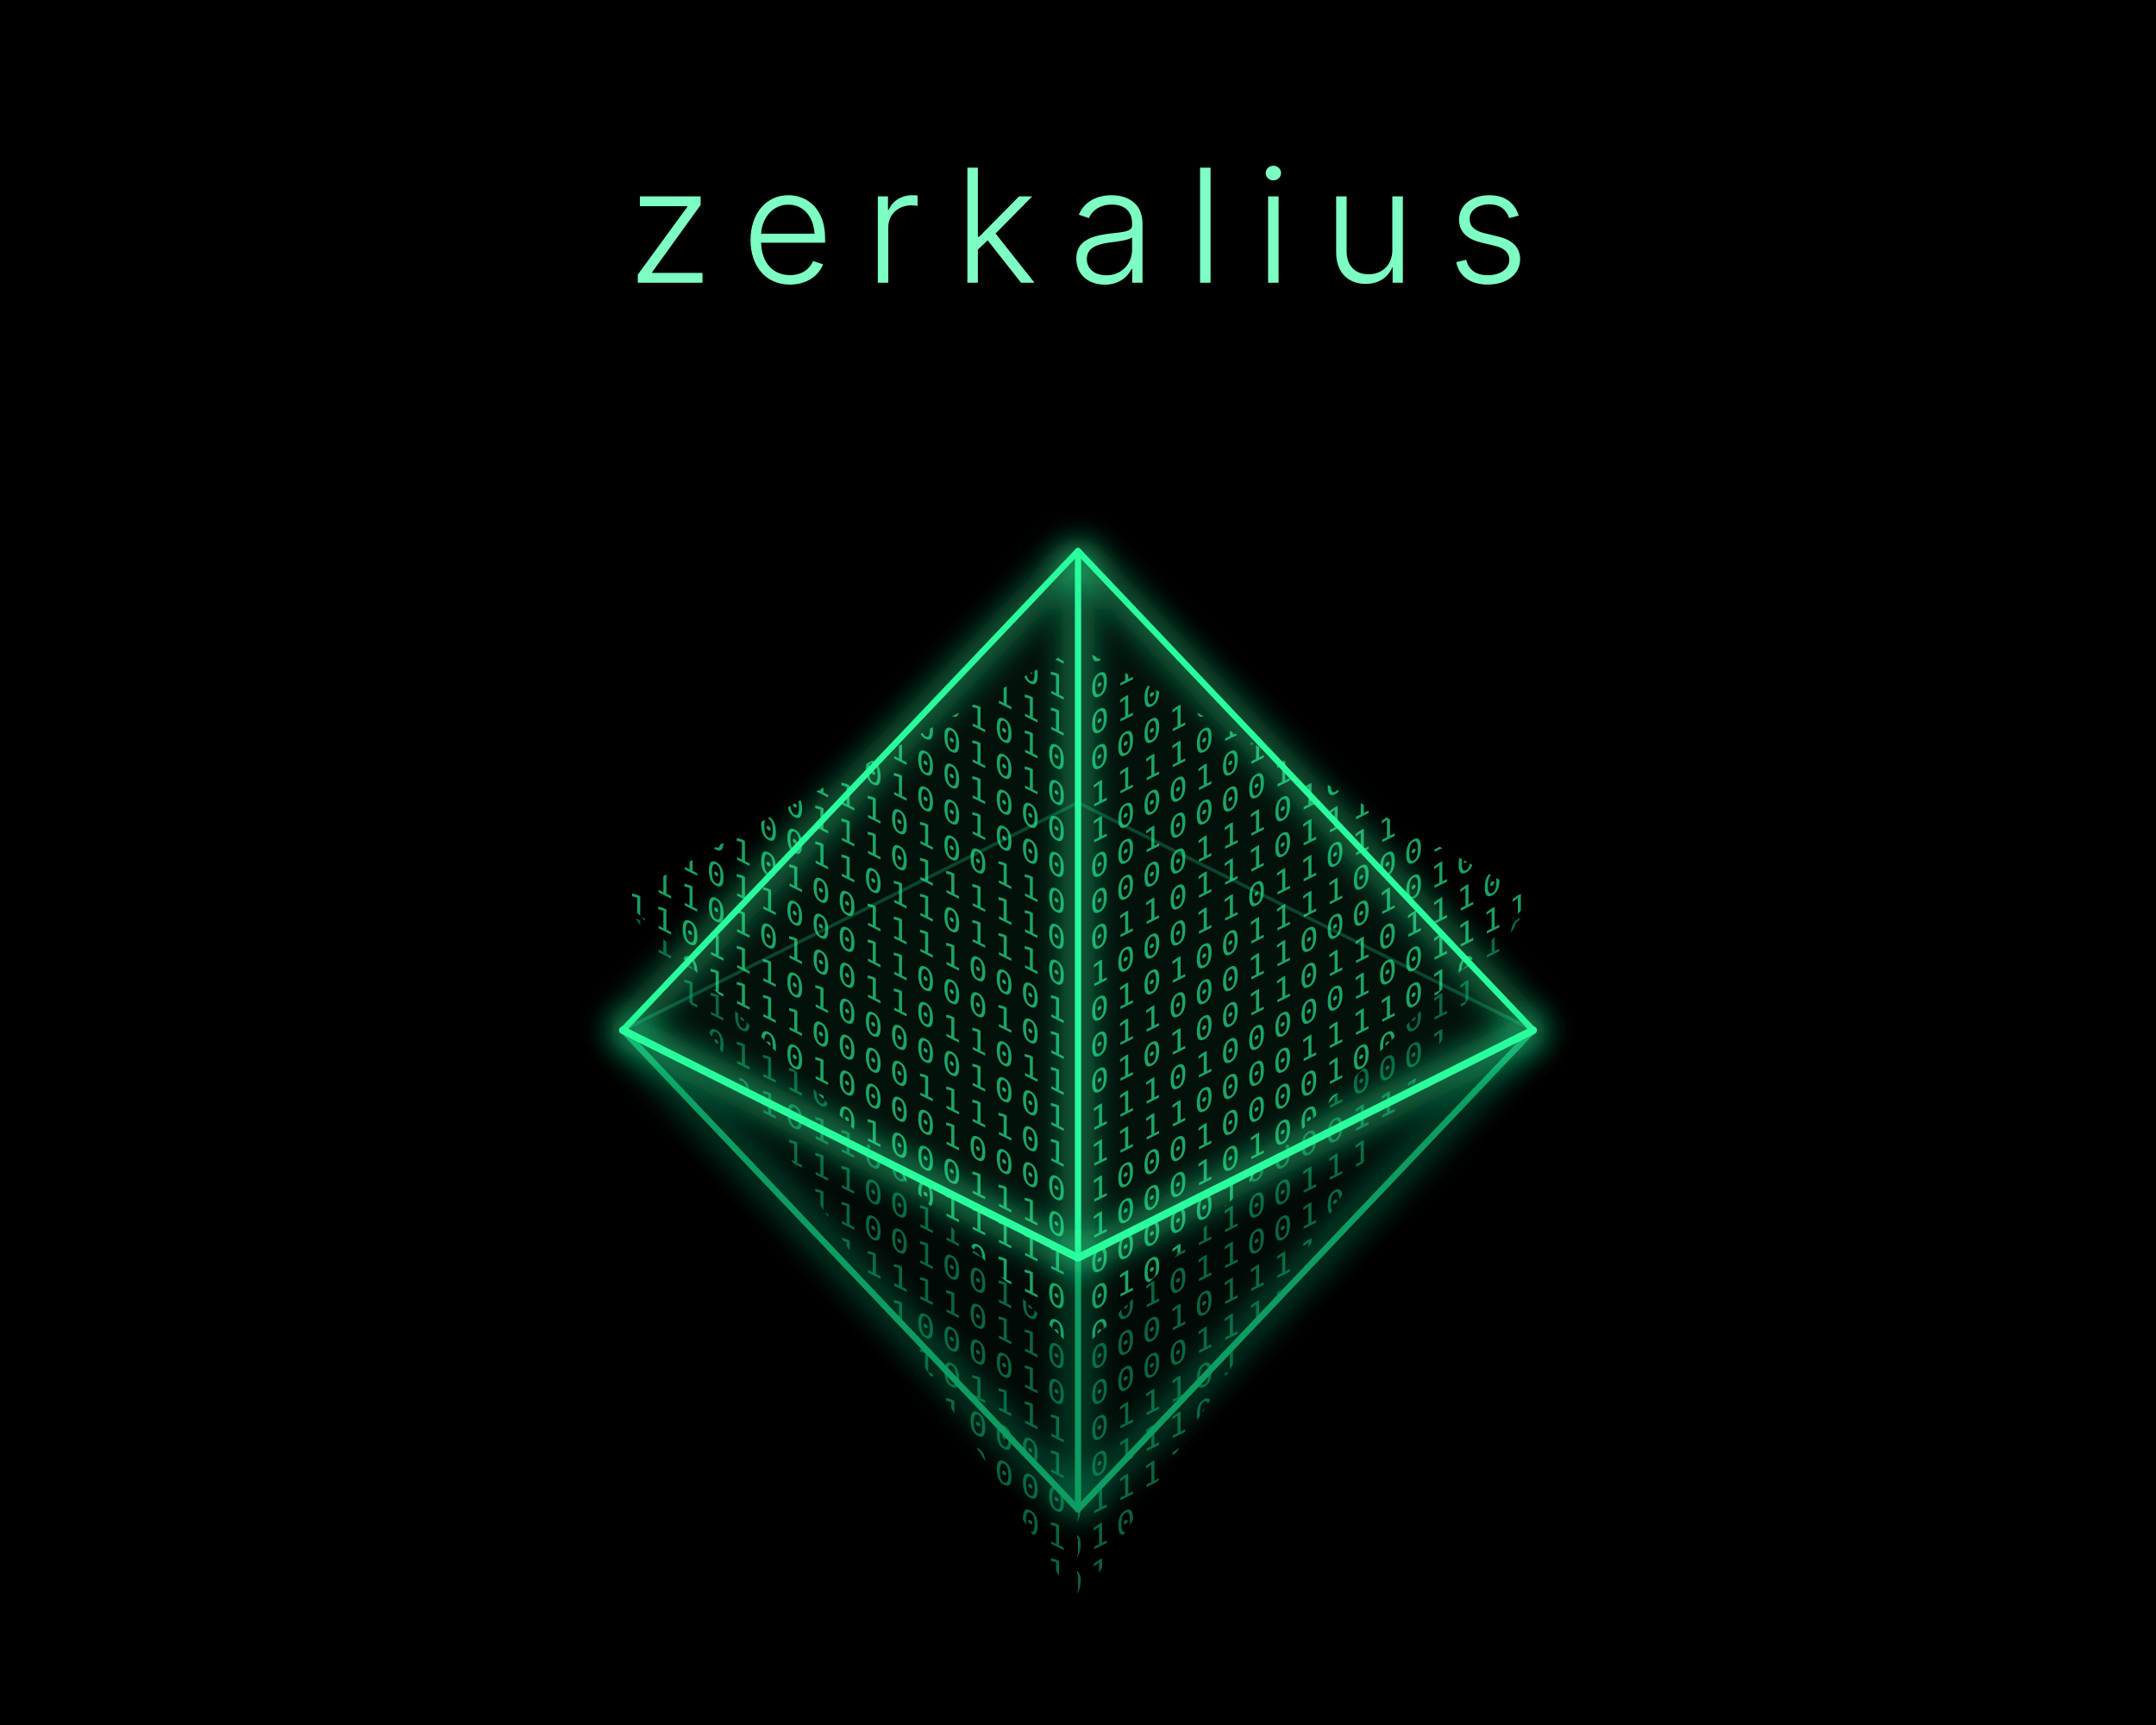
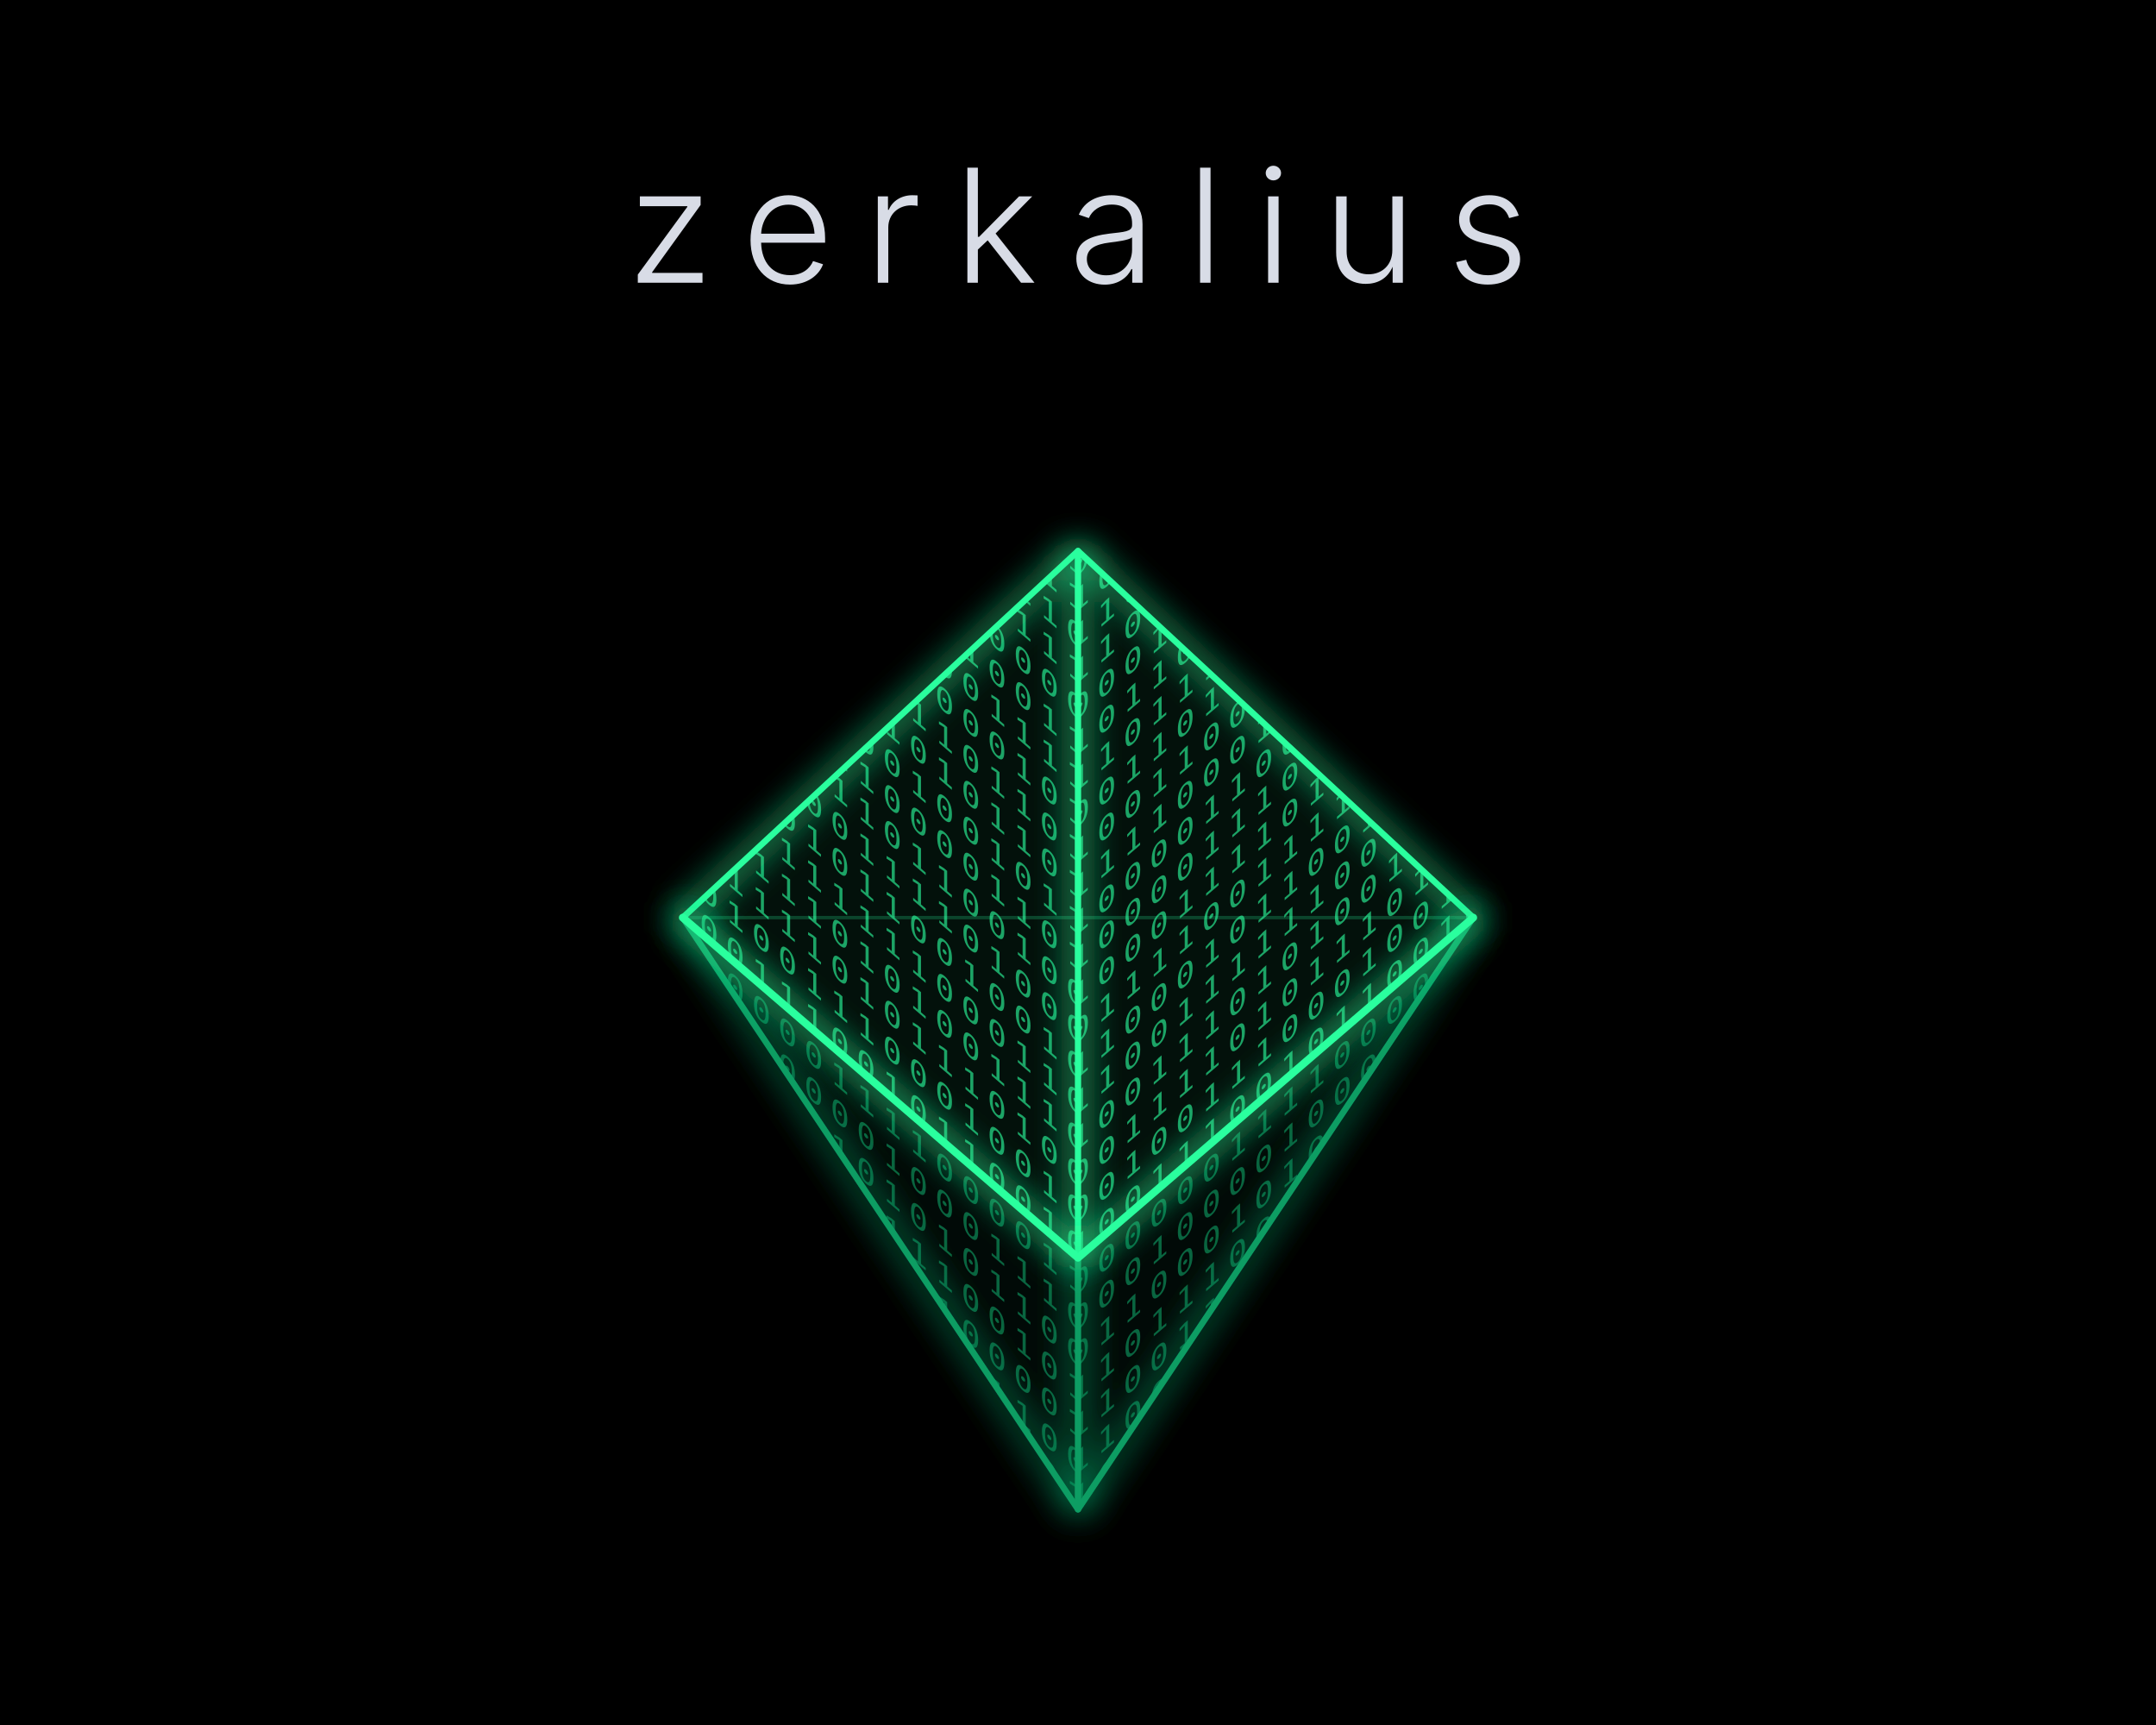
<svg xmlns="http://www.w3.org/2000/svg" viewBox="0 0 900 720" width="900" height="720">
  <defs>
    <clipPath id="fUL">
-       <polygon points="450,230 260,430 450,525" />
+       <polygon points="450,230 285,383 450,525" />
    </clipPath>
    <clipPath id="fUR">
-       <polygon points="450,230 450,525 640,430" />
+       <polygon points="450,230 450,525 615,383" />
    </clipPath>
    <clipPath id="fDL">
-       <polygon points="450,630 260,430 450,525" />
+       <polygon points="450,630 285,383 450,525" />
    </clipPath>
    <clipPath id="fDR">
-       <polygon points="450,630 450,525 640,430" />
+       <polygon points="450,630 450,525 615,383" />
    </clipPath>
    <filter id="gu" x="-60%" y="-60%" width="220%" height="220%">
      <feGaussianBlur stdDeviation="7" result="b" />
      <feMerge>
        <feMergeNode in="b" />
        <feMergeNode in="b" />
        <feMergeNode in="SourceGraphic" />
      </feMerge>
    </filter>
  </defs>
  <rect width="900" height="720" fill="#000000" />
-   <g stroke="#2bff9e" stroke-width="1.4" fill="none" opacity="0.22">
-     <polyline points="260,430 450,335 640,430" />
-     <line x1="450" y1="230" x2="450" y2="335" />
-   </g>
-   <g stroke="#0f9d63" stroke-width="1.4" fill="none" opacity="0.18">
-     <line x1="450" y1="630" x2="450" y2="335" />
-   </g>
-   <polygon points="450,230 260,430 450,525" fill="#2bff9e" opacity="0.07" />
-   <polygon points="450,230 450,525 640,430" fill="#2bff9e" opacity="0.07" />
-   <polygon points="450,630 260,430 450,525" fill="#0f9d63" opacity="0.07" />
-   <polygon points="450,630 450,525 640,430" fill="#0f9d63" opacity="0.07" />
-   <g clip-path="url(#fUL)" transform="translate(370,390) skewY(26.565) translate(-370,-390)" fill="#2bff9e" font-family="Consolas, monospace" font-size="13" letter-spacing="3.1" opacity="0.62">
-     <text x="370" y="195" text-anchor="middle">00001000010100111110100111000110001110100101</text>
-     <text x="370" y="210" text-anchor="middle">10000001110001011001001011110011010010011001</text>
-     <text x="370" y="225" text-anchor="middle">01100110101111101000011101000101010101100101</text>
-     <text x="370" y="240" text-anchor="middle">00101001101011000010001000111010111000101000</text>
-     <text x="370" y="255" text-anchor="middle">00010011100111101110000100101110111111001110</text>
-     <text x="370" y="270" text-anchor="middle">11110101100000001011100011111010111101101010</text>
-     <text x="370" y="285" text-anchor="middle">01000111100111100010101001010000111010101101</text>
-     <text x="370" y="300" text-anchor="middle">10011010111101111110111001010110101100111000</text>
-     <text x="370" y="315" text-anchor="middle">01101110110011010001011001000110111010000111</text>
-     <text x="370" y="330" text-anchor="middle">01100001111001100100001001000001010110101101</text>
-     <text x="370" y="345" text-anchor="middle">00000100000000000001110100110001111011100101</text>
-     <text x="370" y="360" text-anchor="middle">11011011010001001101110111110001100011010010</text>
-     <text x="370" y="375" text-anchor="middle">01001010010111110001101101110000000100001000</text>
-     <text x="370" y="390" text-anchor="middle">00111101010001001010011110001110101101001000</text>
-     <text x="370" y="405" text-anchor="middle">00110000000001101100011000101000011001111101</text>
-     <text x="370" y="420" text-anchor="middle">00101010001111101010011011011101110111001011</text>
-     <text x="370" y="435" text-anchor="middle">11010100010111011101000001001111000111111000</text>
-     <text x="370" y="450" text-anchor="middle">01111111001111011110000111101010011000010100</text>
-     <text x="370" y="465" text-anchor="middle">00101110101100110001000010000111000001001000</text>
-     <text x="370" y="480" text-anchor="middle">00000001001000010001010001110011110110100010</text>
-     <text x="370" y="495" text-anchor="middle">11011111000111100000100011111001011010011111</text>
-     <text x="370" y="510" text-anchor="middle">01001100110011101010101100110011000010011100</text>
-     <text x="370" y="525" text-anchor="middle">01111111100011101110111100110010110011100110</text>
-     <text x="370" y="540" text-anchor="middle">00110011000001001100100111001110011010110101</text>
-     <text x="370" y="555" text-anchor="middle">00110011011010001001100111001110000111111001</text>
-     <text x="370" y="570" text-anchor="middle">01001110011101001011101011010011010111001000</text>
-   </g>
-   <g clip-path="url(#fUR)" transform="translate(530,390) skewY(-26.565) translate(-530,-390)" fill="#2bff9e" font-family="Consolas, monospace" font-size="13" letter-spacing="3.1" opacity="0.62">
-     <text x="530" y="195" text-anchor="middle">00001000010100111110100111000110001110100101</text>
-     <text x="530" y="210" text-anchor="middle">10000001110001011001001011110011010010011001</text>
-     <text x="530" y="225" text-anchor="middle">01100110101111101000011101000101010101100101</text>
-     <text x="530" y="240" text-anchor="middle">00101001101011000010001000111010111000101000</text>
-     <text x="530" y="255" text-anchor="middle">00010011100111101110000100101110111111001110</text>
-     <text x="530" y="270" text-anchor="middle">11110101100000001011100011111010111101101010</text>
-     <text x="530" y="285" text-anchor="middle">01000111100111100010101001010000111010101101</text>
-     <text x="530" y="300" text-anchor="middle">10011010111101111110111001010110101100111000</text>
-     <text x="530" y="315" text-anchor="middle">01101110110011010001011001000110111010000111</text>
-     <text x="530" y="330" text-anchor="middle">01100001111001100100001001000001010110101101</text>
-     <text x="530" y="345" text-anchor="middle">00000100000000000001110100110001111011100101</text>
-     <text x="530" y="360" text-anchor="middle">11011011010001001101110111110001100011010010</text>
-     <text x="530" y="375" text-anchor="middle">01001010010111110001101101110000000100001000</text>
-     <text x="530" y="390" text-anchor="middle">00111101010001001010011110001110101101001000</text>
-     <text x="530" y="405" text-anchor="middle">00110000000001101100011000101000011001111101</text>
-     <text x="530" y="420" text-anchor="middle">00101010001111101010011011011101110111001011</text>
-     <text x="530" y="435" text-anchor="middle">11010100010111011101000001001111000111111000</text>
-     <text x="530" y="450" text-anchor="middle">01111111001111011110000111101010011000010100</text>
-     <text x="530" y="465" text-anchor="middle">00101110101100110001000010000111000001001000</text>
-     <text x="530" y="480" text-anchor="middle">00000001001000010001010001110011110110100010</text>
-     <text x="530" y="495" text-anchor="middle">11011111000111100000100011111001011010011111</text>
-     <text x="530" y="510" text-anchor="middle">01001100110011101010101100110011000010011100</text>
-     <text x="530" y="525" text-anchor="middle">01111111100011101110111100110010110011100110</text>
-     <text x="530" y="540" text-anchor="middle">00110011000001001100100111001110011010110101</text>
-     <text x="530" y="555" text-anchor="middle">00110011011010001001100111001110000111111001</text>
-     <text x="530" y="570" text-anchor="middle">01001110011101001011101011010011010111001000</text>
-   </g>
-   <g clip-path="url(#fDL)" transform="translate(370,490) skewY(26.565) translate(-370,-490)" fill="#0f9d63" font-family="Consolas, monospace" font-size="13" letter-spacing="3.1" opacity="0.62">
-     <text x="370" y="295" text-anchor="middle">11110111101011000001011000111001110001011010</text>
-     <text x="370" y="310" text-anchor="middle">01111110001110100110110100001100101101100110</text>
-     <text x="370" y="325" text-anchor="middle">10011001010000010111100010111010101010011010</text>
-     <text x="370" y="340" text-anchor="middle">11010110010100111101110111000101000111010111</text>
-     <text x="370" y="355" text-anchor="middle">11101100011000010001111011010001000000110001</text>
-     <text x="370" y="370" text-anchor="middle">00001010011111110100011100000101000010010101</text>
-     <text x="370" y="385" text-anchor="middle">10111000011000011101010110101111000101010010</text>
-     <text x="370" y="400" text-anchor="middle">01100101000010000001000110101001010011000111</text>
-     <text x="370" y="415" text-anchor="middle">10010001001100101110100110111001000101111000</text>
-     <text x="370" y="430" text-anchor="middle">10011110000110011011110110111110101001010010</text>
-     <text x="370" y="445" text-anchor="middle">11111011111111111110001011001110000100011010</text>
-     <text x="370" y="460" text-anchor="middle">00100100101110110010001000001110011100101101</text>
-     <text x="370" y="475" text-anchor="middle">10110101101000001110010010001111111011110111</text>
-     <text x="370" y="490" text-anchor="middle">11000010101110110101100001110001010010110111</text>
-     <text x="370" y="505" text-anchor="middle">11001111111110010011100111010111100110000010</text>
-     <text x="370" y="520" text-anchor="middle">11010101110000010101100100100010001000110100</text>
-     <text x="370" y="535" text-anchor="middle">00101011101000100010111110110000111000000111</text>
-     <text x="370" y="550" text-anchor="middle">10000000110000100001111000010101100111101011</text>
-     <text x="370" y="565" text-anchor="middle">11010001010011001110111101111000111110110111</text>
-     <text x="370" y="580" text-anchor="middle">11111110110111101110101110001100001001011101</text>
-     <text x="370" y="595" text-anchor="middle">00100000111000011111011100000110100101100000</text>
-     <text x="370" y="610" text-anchor="middle">10110011001100010101010011001100111101100011</text>
-     <text x="370" y="625" text-anchor="middle">10000000011100010001000011001101001100011001</text>
-     <text x="370" y="640" text-anchor="middle">11001100111110110011011000110001100101001010</text>
-     <text x="370" y="655" text-anchor="middle">11001100100101110110011000110001111000000110</text>
-     <text x="370" y="670" text-anchor="middle">10110001100010110100010100101100101000110111</text>
-   </g>
-   <g clip-path="url(#fDR)" transform="translate(530,490) skewY(-26.565) translate(-530,-490)" fill="#0f9d63" font-family="Consolas, monospace" font-size="13" letter-spacing="3.1" opacity="0.62">
-     <text x="530" y="295" text-anchor="middle">11110111101011000001011000111001110001011010</text>
-     <text x="530" y="310" text-anchor="middle">01111110001110100110110100001100101101100110</text>
-     <text x="530" y="325" text-anchor="middle">10011001010000010111100010111010101010011010</text>
-     <text x="530" y="340" text-anchor="middle">11010110010100111101110111000101000111010111</text>
-     <text x="530" y="355" text-anchor="middle">11101100011000010001111011010001000000110001</text>
-     <text x="530" y="370" text-anchor="middle">00001010011111110100011100000101000010010101</text>
-     <text x="530" y="385" text-anchor="middle">10111000011000011101010110101111000101010010</text>
-     <text x="530" y="400" text-anchor="middle">01100101000010000001000110101001010011000111</text>
-     <text x="530" y="415" text-anchor="middle">10010001001100101110100110111001000101111000</text>
-     <text x="530" y="430" text-anchor="middle">10011110000110011011110110111110101001010010</text>
-     <text x="530" y="445" text-anchor="middle">11111011111111111110001011001110000100011010</text>
-     <text x="530" y="460" text-anchor="middle">00100100101110110010001000001110011100101101</text>
-     <text x="530" y="475" text-anchor="middle">10110101101000001110010010001111111011110111</text>
-     <text x="530" y="490" text-anchor="middle">11000010101110110101100001110001010010110111</text>
-     <text x="530" y="505" text-anchor="middle">11001111111110010011100111010111100110000010</text>
-     <text x="530" y="520" text-anchor="middle">11010101110000010101100100100010001000110100</text>
-     <text x="530" y="535" text-anchor="middle">00101011101000100010111110110000111000000111</text>
-     <text x="530" y="550" text-anchor="middle">10000000110000100001111000010101100111101011</text>
-     <text x="530" y="565" text-anchor="middle">11010001010011001110111101111000111110110111</text>
-     <text x="530" y="580" text-anchor="middle">11111110110111101110101110001100001001011101</text>
-     <text x="530" y="595" text-anchor="middle">00100000111000011111011100000110100101100000</text>
-     <text x="530" y="610" text-anchor="middle">10110011001100010101010011001100111101100011</text>
-     <text x="530" y="625" text-anchor="middle">10000000011100010001000011001101001100011001</text>
-     <text x="530" y="640" text-anchor="middle">11001100111110110011011000110001100101001010</text>
-     <text x="530" y="655" text-anchor="middle">11001100100101110110011000110001111000000110</text>
-     <text x="530" y="670" text-anchor="middle">10110001100010110100010100101100101000110111</text>
+   <line x1="285" y1="383" x2="615" y2="383" stroke="#2bff9e" stroke-width="1.4" opacity="0.22" />
+   <polygon points="450,230 285,383 450,525" fill="#2bff9e" opacity="0.07" />
+   <polygon points="450,230 450,525 615,383" fill="#2bff9e" opacity="0.07" />
+   <polygon points="450,630 285,383 450,525" fill="#0f9d63" opacity="0.07" />
+   <polygon points="450,630 450,525 615,383" fill="#0f9d63" opacity="0.07" />
+   <g clip-path="url(#fUL)">
+     <g transform="translate(450,390) skewY(40.715) translate(-450,-390)" fill="#2bff9e" font-family="Consolas, monospace" font-size="13" letter-spacing="3.1" opacity="0.62">
+       <text x="367" y="150" text-anchor="middle">10110101110111101000101010101111110110101000</text>
+       <text x="367" y="165" text-anchor="middle">01010110100010010010101100001011111010010101</text>
+       <text x="367" y="180" text-anchor="middle">00010111100100110110010111001111011010101100</text>
+       <text x="367" y="195" text-anchor="middle">01010000000110100011010000011010111111000010</text>
+       <text x="367" y="210" text-anchor="middle">11010100100111001011111011101011100101100010</text>
+       <text x="367" y="225" text-anchor="middle">10111111010111000000101100001011100001110000</text>
+       <text x="367" y="240" text-anchor="middle">01101010111001001100111111001111000001001010</text>
+       <text x="367" y="255" text-anchor="middle">11010111000101100100010000001111100011101100</text>
+       <text x="367" y="270" text-anchor="middle">11000001100011110000101001111001101101101000</text>
+       <text x="367" y="285" text-anchor="middle">11101100000101110100001000011111010100000011</text>
+       <text x="367" y="300" text-anchor="middle">11001100010100000110010011000010111011011101</text>
+       <text x="367" y="315" text-anchor="middle">10101111010101101101101111001110001110011101</text>
+       <text x="367" y="330" text-anchor="middle">00000100111100110111110100111101110010011010</text>
+       <text x="367" y="345" text-anchor="middle">00011011101001001101100100010100011011001111</text>
+       <text x="367" y="360" text-anchor="middle">00100010100100100110011110110111001000011011</text>
+       <text x="367" y="375" text-anchor="middle">00000111001001111100011010110110100000111100</text>
+       <text x="367" y="390" text-anchor="middle">11111101010101100001100100101101111000000101</text>
+       <text x="367" y="405" text-anchor="middle">01101000100100100001110000110110101000010011</text>
+       <text x="367" y="420" text-anchor="middle">01011001101100100011110110010010100000000111</text>
+       <text x="367" y="435" text-anchor="middle">10110010001101011110011110100011000101010111</text>
+       <text x="367" y="450" text-anchor="middle">11100011011100110001011001001010000011001110</text>
+       <text x="367" y="465" text-anchor="middle">01001011001101110011111100011010000000010010</text>
+       <text x="367" y="480" text-anchor="middle">01010111110101100111010100111000001100101010</text>
+       <text x="367" y="495" text-anchor="middle">11110110111111001111010111010010001100111110</text>
+       <text x="367" y="510" text-anchor="middle">01100111000100001001110001001000001010011011</text>
+       <text x="367" y="525" text-anchor="middle">10101011011000100111001011001001001100100011</text>
+       <text x="367" y="540" text-anchor="middle">10111001101100111111000011110001010101100100</text>
+       <text x="367" y="555" text-anchor="middle">01111011000110111011110111000110101001101011</text>
+       <text x="367" y="570" text-anchor="middle">10010111001000100111010101001101001000111000</text>
+       <text x="367" y="585" text-anchor="middle">01101101001100001000110001101011110000111100</text>
+       <text x="367" y="600" text-anchor="middle">00100011011111001100001101111001101011101111</text>
+       <text x="367" y="615" text-anchor="middle">10011001001110001110111110001100110100101101</text>
+       <text x="367" y="630" text-anchor="middle">11111110000000011111010110011011111010101000</text>
+       <text x="367" y="645" text-anchor="middle">00001001000110000010010011101011110000101010</text>
+       <text x="367" y="660" text-anchor="middle">11001111101101011010100011100111000001010111</text>
+       <text x="367" y="675" text-anchor="middle">10101001010010101001111011100001010110010001</text>
+       <text x="367" y="690" text-anchor="middle">10111001011000110011010001101100010000101100</text>
+       <text x="367" y="705" text-anchor="middle">01100100010111111111001000000010000110111101</text>
+     </g>
+   </g>
+   <g clip-path="url(#fUR)">
+     <g transform="translate(450,390) skewY(-40.715) translate(-450,-390)" fill="#2bff9e" font-family="Consolas, monospace" font-size="13" letter-spacing="3.1" opacity="0.62">
+       <text x="533" y="150" text-anchor="middle">10110101110111101000101010101111110110101000</text>
+       <text x="533" y="165" text-anchor="middle">01010110100010010010101100001011111010010101</text>
+       <text x="533" y="180" text-anchor="middle">00010111100100110110010111001111011010101100</text>
+       <text x="533" y="195" text-anchor="middle">01010000000110100011010000011010111111000010</text>
+       <text x="533" y="210" text-anchor="middle">11010100100111001011111011101011100101100010</text>
+       <text x="533" y="225" text-anchor="middle">10111111010111000000101100001011100001110000</text>
+       <text x="533" y="240" text-anchor="middle">01101010111001001100111111001111000001001010</text>
+       <text x="533" y="255" text-anchor="middle">11010111000101100100010000001111100011101100</text>
+       <text x="533" y="270" text-anchor="middle">11000001100011110000101001111001101101101000</text>
+       <text x="533" y="285" text-anchor="middle">11101100000101110100001000011111010100000011</text>
+       <text x="533" y="300" text-anchor="middle">11001100010100000110010011000010111011011101</text>
+       <text x="533" y="315" text-anchor="middle">10101111010101101101101111001110001110011101</text>
+       <text x="533" y="330" text-anchor="middle">00000100111100110111110100111101110010011010</text>
+       <text x="533" y="345" text-anchor="middle">00011011101001001101100100010100011011001111</text>
+       <text x="533" y="360" text-anchor="middle">00100010100100100110011110110111001000011011</text>
+       <text x="533" y="375" text-anchor="middle">00000111001001111100011010110110100000111100</text>
+       <text x="533" y="390" text-anchor="middle">11111101010101100001100100101101111000000101</text>
+       <text x="533" y="405" text-anchor="middle">01101000100100100001110000110110101000010011</text>
+       <text x="533" y="420" text-anchor="middle">01011001101100100011110110010010100000000111</text>
+       <text x="533" y="435" text-anchor="middle">10110010001101011110011110100011000101010111</text>
+       <text x="533" y="450" text-anchor="middle">11100011011100110001011001001010000011001110</text>
+       <text x="533" y="465" text-anchor="middle">01001011001101110011111100011010000000010010</text>
+       <text x="533" y="480" text-anchor="middle">01010111110101100111010100111000001100101010</text>
+       <text x="533" y="495" text-anchor="middle">11110110111111001111010111010010001100111110</text>
+       <text x="533" y="510" text-anchor="middle">01100111000100001001110001001000001010011011</text>
+       <text x="533" y="525" text-anchor="middle">10101011011000100111001011001001001100100011</text>
+       <text x="533" y="540" text-anchor="middle">10111001101100111111000011110001010101100100</text>
+       <text x="533" y="555" text-anchor="middle">01111011000110111011110111000110101001101011</text>
+       <text x="533" y="570" text-anchor="middle">10010111001000100111010101001101001000111000</text>
+       <text x="533" y="585" text-anchor="middle">01101101001100001000110001101011110000111100</text>
+       <text x="533" y="600" text-anchor="middle">00100011011111001100001101111001101011101111</text>
+       <text x="533" y="615" text-anchor="middle">10011001001110001110111110001100110100101101</text>
+       <text x="533" y="630" text-anchor="middle">11111110000000011111010110011011111010101000</text>
+       <text x="533" y="645" text-anchor="middle">00001001000110000010010011101011110000101010</text>
+       <text x="533" y="660" text-anchor="middle">11001111101101011010100011100111000001010111</text>
+       <text x="533" y="675" text-anchor="middle">10101001010010101001111011100001010110010001</text>
+       <text x="533" y="690" text-anchor="middle">10111001011000110011010001101100010000101100</text>
+       <text x="533" y="705" text-anchor="middle">01100100010111111111001000000010000110111101</text>
+     </g>
+   </g>
+   <g clip-path="url(#fDL)">
+     <g transform="translate(450,390) skewY(40.715) translate(-450,-390)" fill="#0f9d63" font-family="Consolas, monospace" font-size="13" letter-spacing="3.1" opacity="0.62">
+       <text x="367" y="150" text-anchor="middle">01001010001000010111010101010000001001010111</text>
+       <text x="367" y="165" text-anchor="middle">10101001011101101101010011110100000101101010</text>
+       <text x="367" y="180" text-anchor="middle">11101000011011001001101000110000100101010011</text>
+       <text x="367" y="195" text-anchor="middle">10101111111001011100101111100101000000111101</text>
+       <text x="367" y="210" text-anchor="middle">00101011011000110100000100010100011010011101</text>
+       <text x="367" y="225" text-anchor="middle">01000000101000111111010011110100011110001111</text>
+       <text x="367" y="240" text-anchor="middle">10010101000110110011000000110000111110110101</text>
+       <text x="367" y="255" text-anchor="middle">00101000111010011011101111110000011100010011</text>
+       <text x="367" y="270" text-anchor="middle">00111110011100001111010110000110010010010111</text>
+       <text x="367" y="285" text-anchor="middle">00010011111010001011110111100000101011111100</text>
+       <text x="367" y="300" text-anchor="middle">00110011101011111001101100111101000100100010</text>
+       <text x="367" y="315" text-anchor="middle">01010000101010010010010000110001110001100010</text>
+       <text x="367" y="330" text-anchor="middle">11111011000011001000001011000010001101100101</text>
+       <text x="367" y="345" text-anchor="middle">11100100010110110010011011101011100100110000</text>
+       <text x="367" y="360" text-anchor="middle">11011101011011011001100001001000110111100100</text>
+       <text x="367" y="375" text-anchor="middle">11111000110110000011100101001001011111000011</text>
+       <text x="367" y="390" text-anchor="middle">00000010101010011110011011010010000111111010</text>
+       <text x="367" y="405" text-anchor="middle">10010111011011011110001111001001010111101100</text>
+       <text x="367" y="420" text-anchor="middle">10100110010011011100001001101101011111111000</text>
+       <text x="367" y="435" text-anchor="middle">01001101110010100001100001011100111010101000</text>
+       <text x="367" y="450" text-anchor="middle">00011100100011001110100110110101111100110001</text>
+       <text x="367" y="465" text-anchor="middle">10110100110010001100000011100101111111101101</text>
+       <text x="367" y="480" text-anchor="middle">10101000001010011000101011000111110011010101</text>
+       <text x="367" y="495" text-anchor="middle">00001001000000110000101000101101110011000001</text>
+       <text x="367" y="510" text-anchor="middle">10011000111011110110001110110111110101100100</text>
+       <text x="367" y="525" text-anchor="middle">01010100100111011000110100110110110011011100</text>
+       <text x="367" y="540" text-anchor="middle">01000110010011000000111100001110101010011011</text>
+       <text x="367" y="555" text-anchor="middle">10000100111001000100001000111001010110010100</text>
+       <text x="367" y="570" text-anchor="middle">01101000110111011000101010110010110111000111</text>
+       <text x="367" y="585" text-anchor="middle">10010010110011110111001110010100001111000011</text>
+       <text x="367" y="600" text-anchor="middle">11011100100000110011110010000110010100010000</text>
+       <text x="367" y="615" text-anchor="middle">01100110110001110001000001110011001011010010</text>
+       <text x="367" y="630" text-anchor="middle">00000001111111100000101001100100000101010111</text>
+       <text x="367" y="645" text-anchor="middle">11110110111001111101101100010100001111010101</text>
+       <text x="367" y="660" text-anchor="middle">00110000010010100101011100011000111110101000</text>
+       <text x="367" y="675" text-anchor="middle">01010110101101010110000100011110101001101110</text>
+       <text x="367" y="690" text-anchor="middle">01000110100111001100101110010011101111010011</text>
+       <text x="367" y="705" text-anchor="middle">10011011101000000000110111111101111001000010</text>
+     </g>
+   </g>
+   <g clip-path="url(#fDR)">
+     <g transform="translate(450,390) skewY(-40.715) translate(-450,-390)" fill="#0f9d63" font-family="Consolas, monospace" font-size="13" letter-spacing="3.1" opacity="0.62">
+       <text x="533" y="150" text-anchor="middle">01001010001000010111010101010000001001010111</text>
+       <text x="533" y="165" text-anchor="middle">10101001011101101101010011110100000101101010</text>
+       <text x="533" y="180" text-anchor="middle">11101000011011001001101000110000100101010011</text>
+       <text x="533" y="195" text-anchor="middle">10101111111001011100101111100101000000111101</text>
+       <text x="533" y="210" text-anchor="middle">00101011011000110100000100010100011010011101</text>
+       <text x="533" y="225" text-anchor="middle">01000000101000111111010011110100011110001111</text>
+       <text x="533" y="240" text-anchor="middle">10010101000110110011000000110000111110110101</text>
+       <text x="533" y="255" text-anchor="middle">00101000111010011011101111110000011100010011</text>
+       <text x="533" y="270" text-anchor="middle">00111110011100001111010110000110010010010111</text>
+       <text x="533" y="285" text-anchor="middle">00010011111010001011110111100000101011111100</text>
+       <text x="533" y="300" text-anchor="middle">00110011101011111001101100111101000100100010</text>
+       <text x="533" y="315" text-anchor="middle">01010000101010010010010000110001110001100010</text>
+       <text x="533" y="330" text-anchor="middle">11111011000011001000001011000010001101100101</text>
+       <text x="533" y="345" text-anchor="middle">11100100010110110010011011101011100100110000</text>
+       <text x="533" y="360" text-anchor="middle">11011101011011011001100001001000110111100100</text>
+       <text x="533" y="375" text-anchor="middle">11111000110110000011100101001001011111000011</text>
+       <text x="533" y="390" text-anchor="middle">00000010101010011110011011010010000111111010</text>
+       <text x="533" y="405" text-anchor="middle">10010111011011011110001111001001010111101100</text>
+       <text x="533" y="420" text-anchor="middle">10100110010011011100001001101101011111111000</text>
+       <text x="533" y="435" text-anchor="middle">01001101110010100001100001011100111010101000</text>
+       <text x="533" y="450" text-anchor="middle">00011100100011001110100110110101111100110001</text>
+       <text x="533" y="465" text-anchor="middle">10110100110010001100000011100101111111101101</text>
+       <text x="533" y="480" text-anchor="middle">10101000001010011000101011000111110011010101</text>
+       <text x="533" y="495" text-anchor="middle">00001001000000110000101000101101110011000001</text>
+       <text x="533" y="510" text-anchor="middle">10011000111011110110001110110111110101100100</text>
+       <text x="533" y="525" text-anchor="middle">01010100100111011000110100110110110011011100</text>
+       <text x="533" y="540" text-anchor="middle">01000110010011000000111100001110101010011011</text>
+       <text x="533" y="555" text-anchor="middle">10000100111001000100001000111001010110010100</text>
+       <text x="533" y="570" text-anchor="middle">01101000110111011000101010110010110111000111</text>
+       <text x="533" y="585" text-anchor="middle">10010010110011110111001110010100001111000011</text>
+       <text x="533" y="600" text-anchor="middle">11011100100000110011110010000110010100010000</text>
+       <text x="533" y="615" text-anchor="middle">01100110110001110001000001110011001011010010</text>
+       <text x="533" y="630" text-anchor="middle">00000001111111100000101001100100000101010111</text>
+       <text x="533" y="645" text-anchor="middle">11110110111001111101101100010100001111010101</text>
+       <text x="533" y="660" text-anchor="middle">00110000010010100101011100011000111110101000</text>
+       <text x="533" y="675" text-anchor="middle">01010110101101010110000100011110101001101110</text>
+       <text x="533" y="690" text-anchor="middle">01000110100111001100101110010011101111010011</text>
+       <text x="533" y="705" text-anchor="middle">10011011101000000000110111111101111001000010</text>
+     </g>
  </g>
  <g fill="none" stroke-linejoin="round" stroke-linecap="round" filter="url(#gu)">
    <g stroke="#2bff9e" stroke-width="2.6">
-       <polyline points="260,430 450,230 640,430" />
+       <polyline points="285,383 450,230 615,383" />
      <line x1="450" y1="230" x2="450" y2="525" />
    </g>
  </g>
  <g fill="none" stroke-linejoin="round" stroke-linecap="round" filter="url(#gu)">
    <g stroke="#0f9d63" stroke-width="2.6">
-       <polyline points="260,430 450,630 640,430" />
+       <polyline points="285,383 450,630 615,383" />
      <line x1="450" y1="630" x2="450" y2="525" />
    </g>
  </g>
  <g filter="url(#gu)">
-     <polyline points="260,430 450,525 640,430" fill="none" stroke="#2bff9e" stroke-width="3.2" stroke-linejoin="round" stroke-linecap="round" />
-   </g>
-   <text x="450" y="118" text-anchor="middle" fill="#7dffc4" font-family="Segoe UI, Inter, system-ui, sans-serif" font-size="66" font-weight="300" letter-spacing="13">zerkalius</text>
+     <polyline points="285,383 450,525 615,383" fill="none" stroke="#2bff9e" stroke-width="3.2" stroke-linejoin="round" stroke-linecap="round" />
+   </g>
+   <text x="450" y="118" text-anchor="middle" fill="#d8dce6" font-family="Segoe UI, Inter, system-ui, sans-serif" font-size="66" font-weight="300" letter-spacing="13">zerkalius</text>
</svg>
